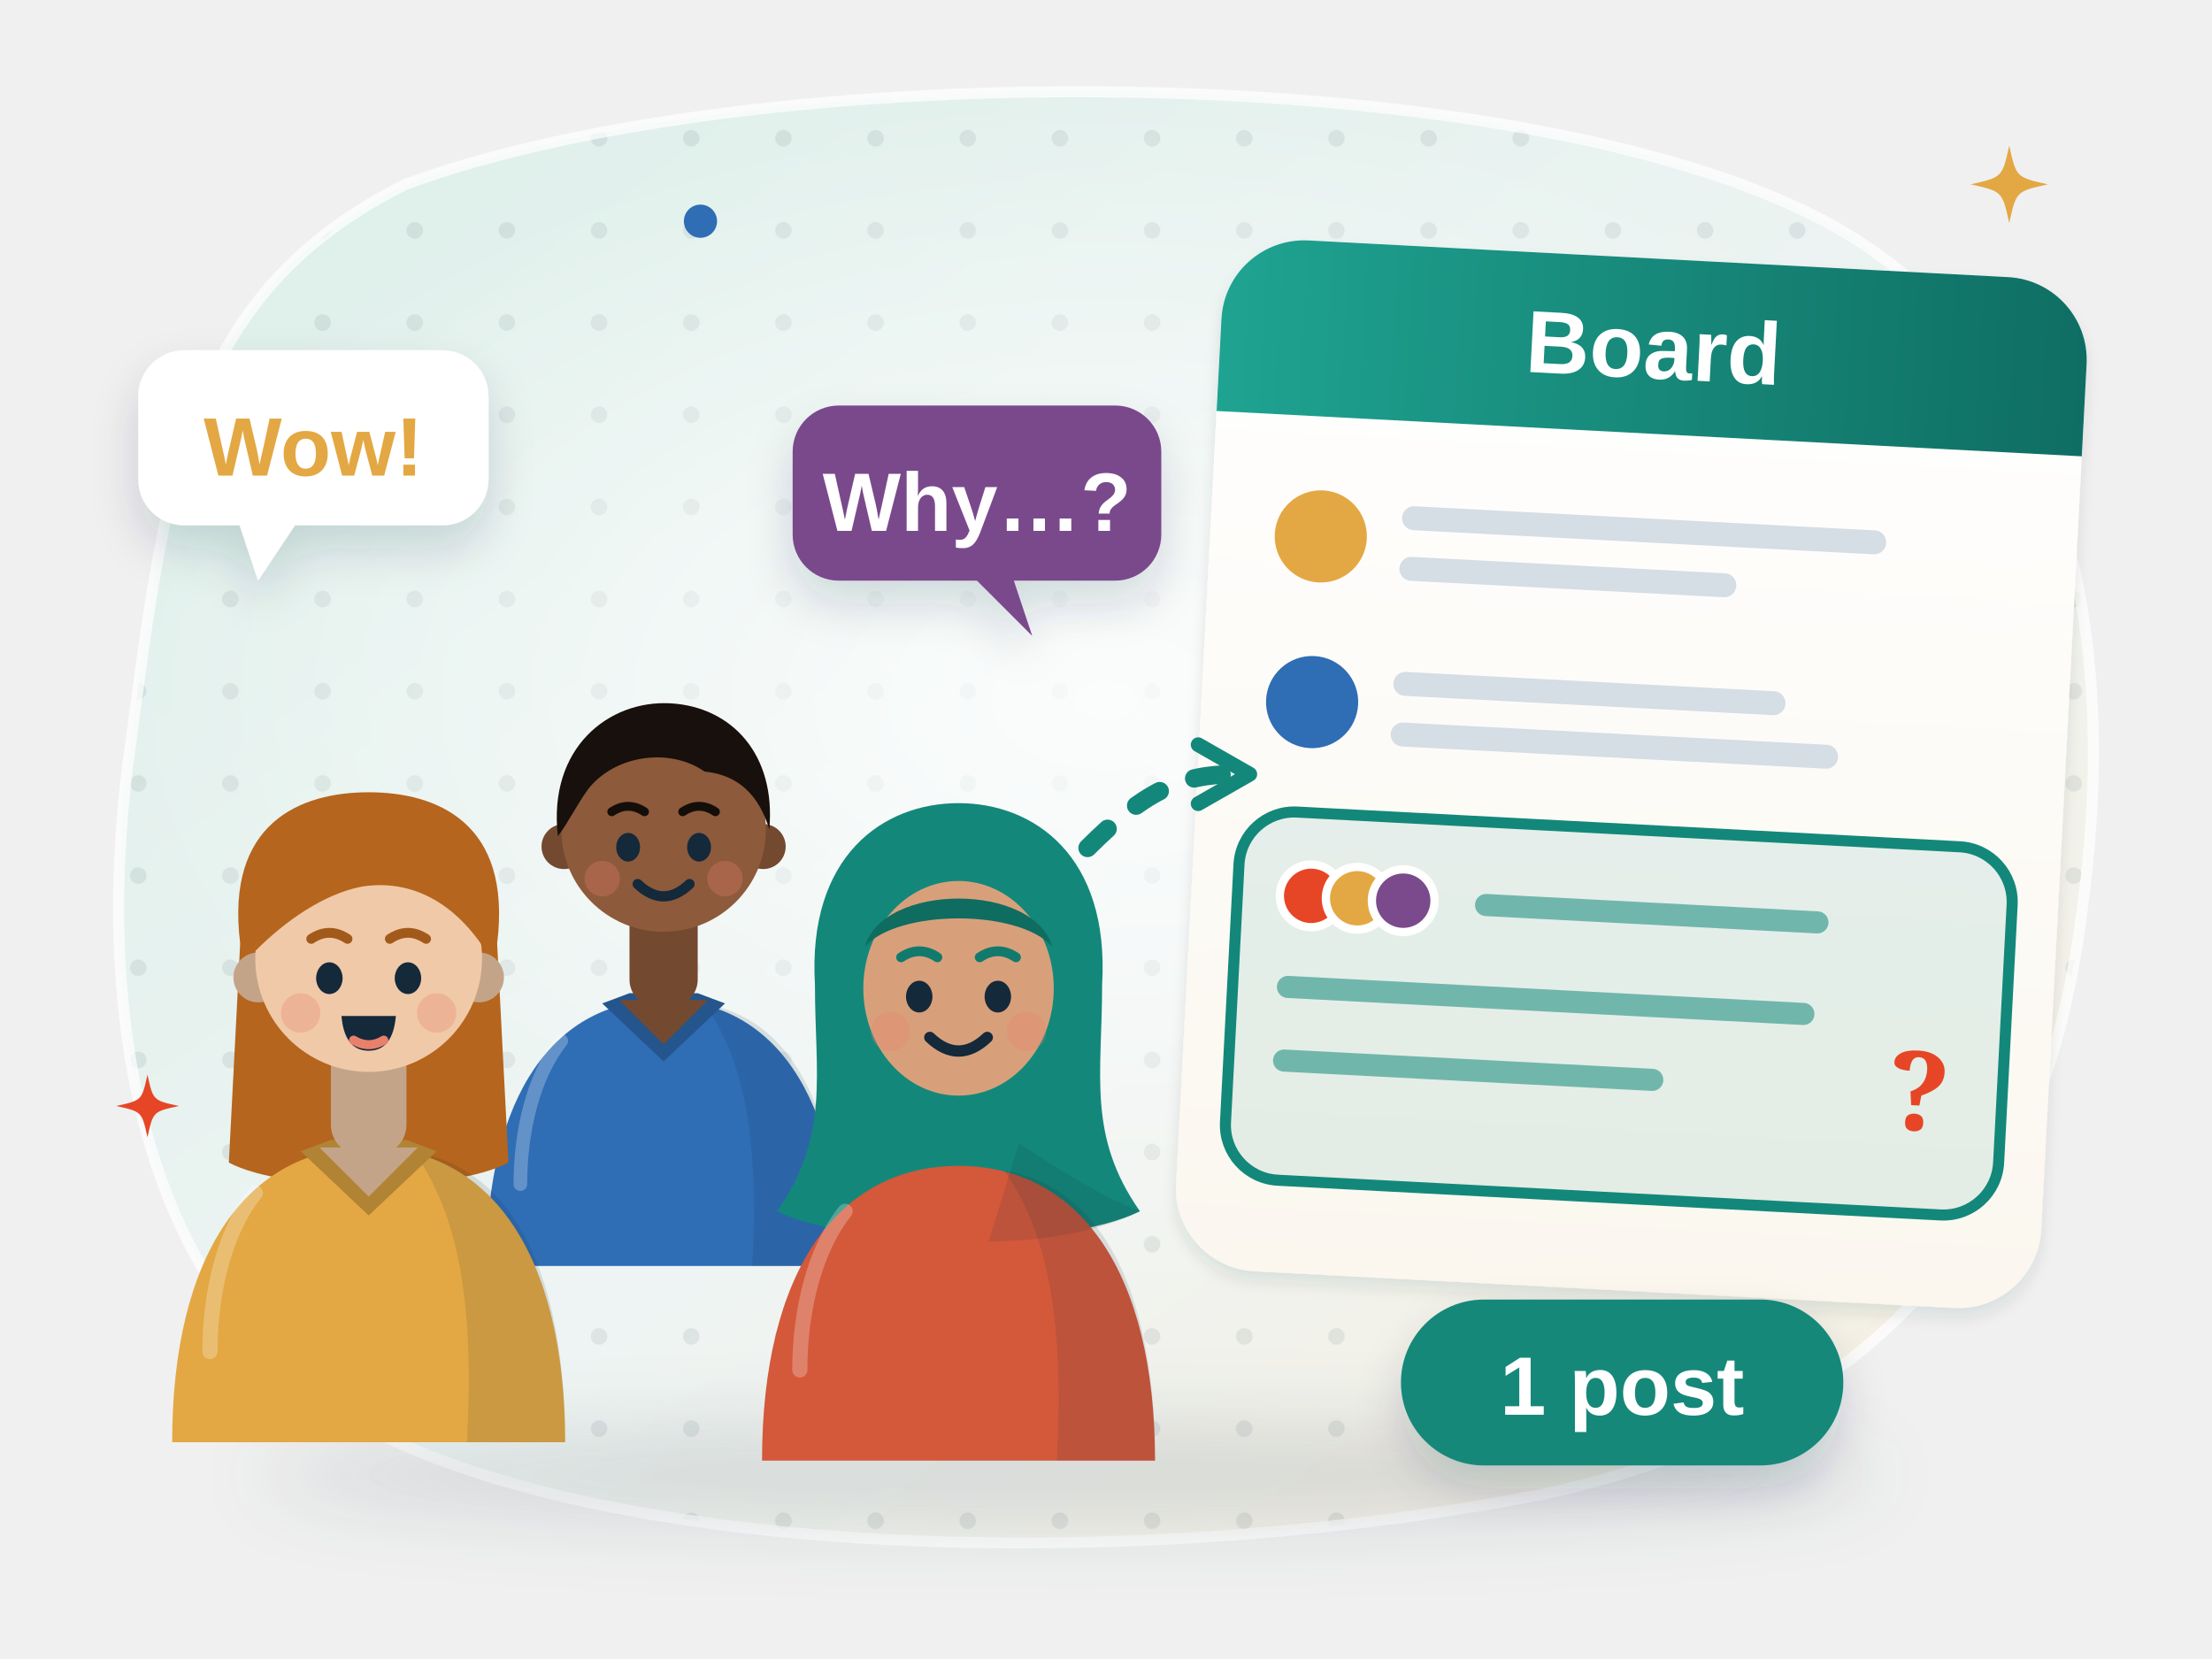
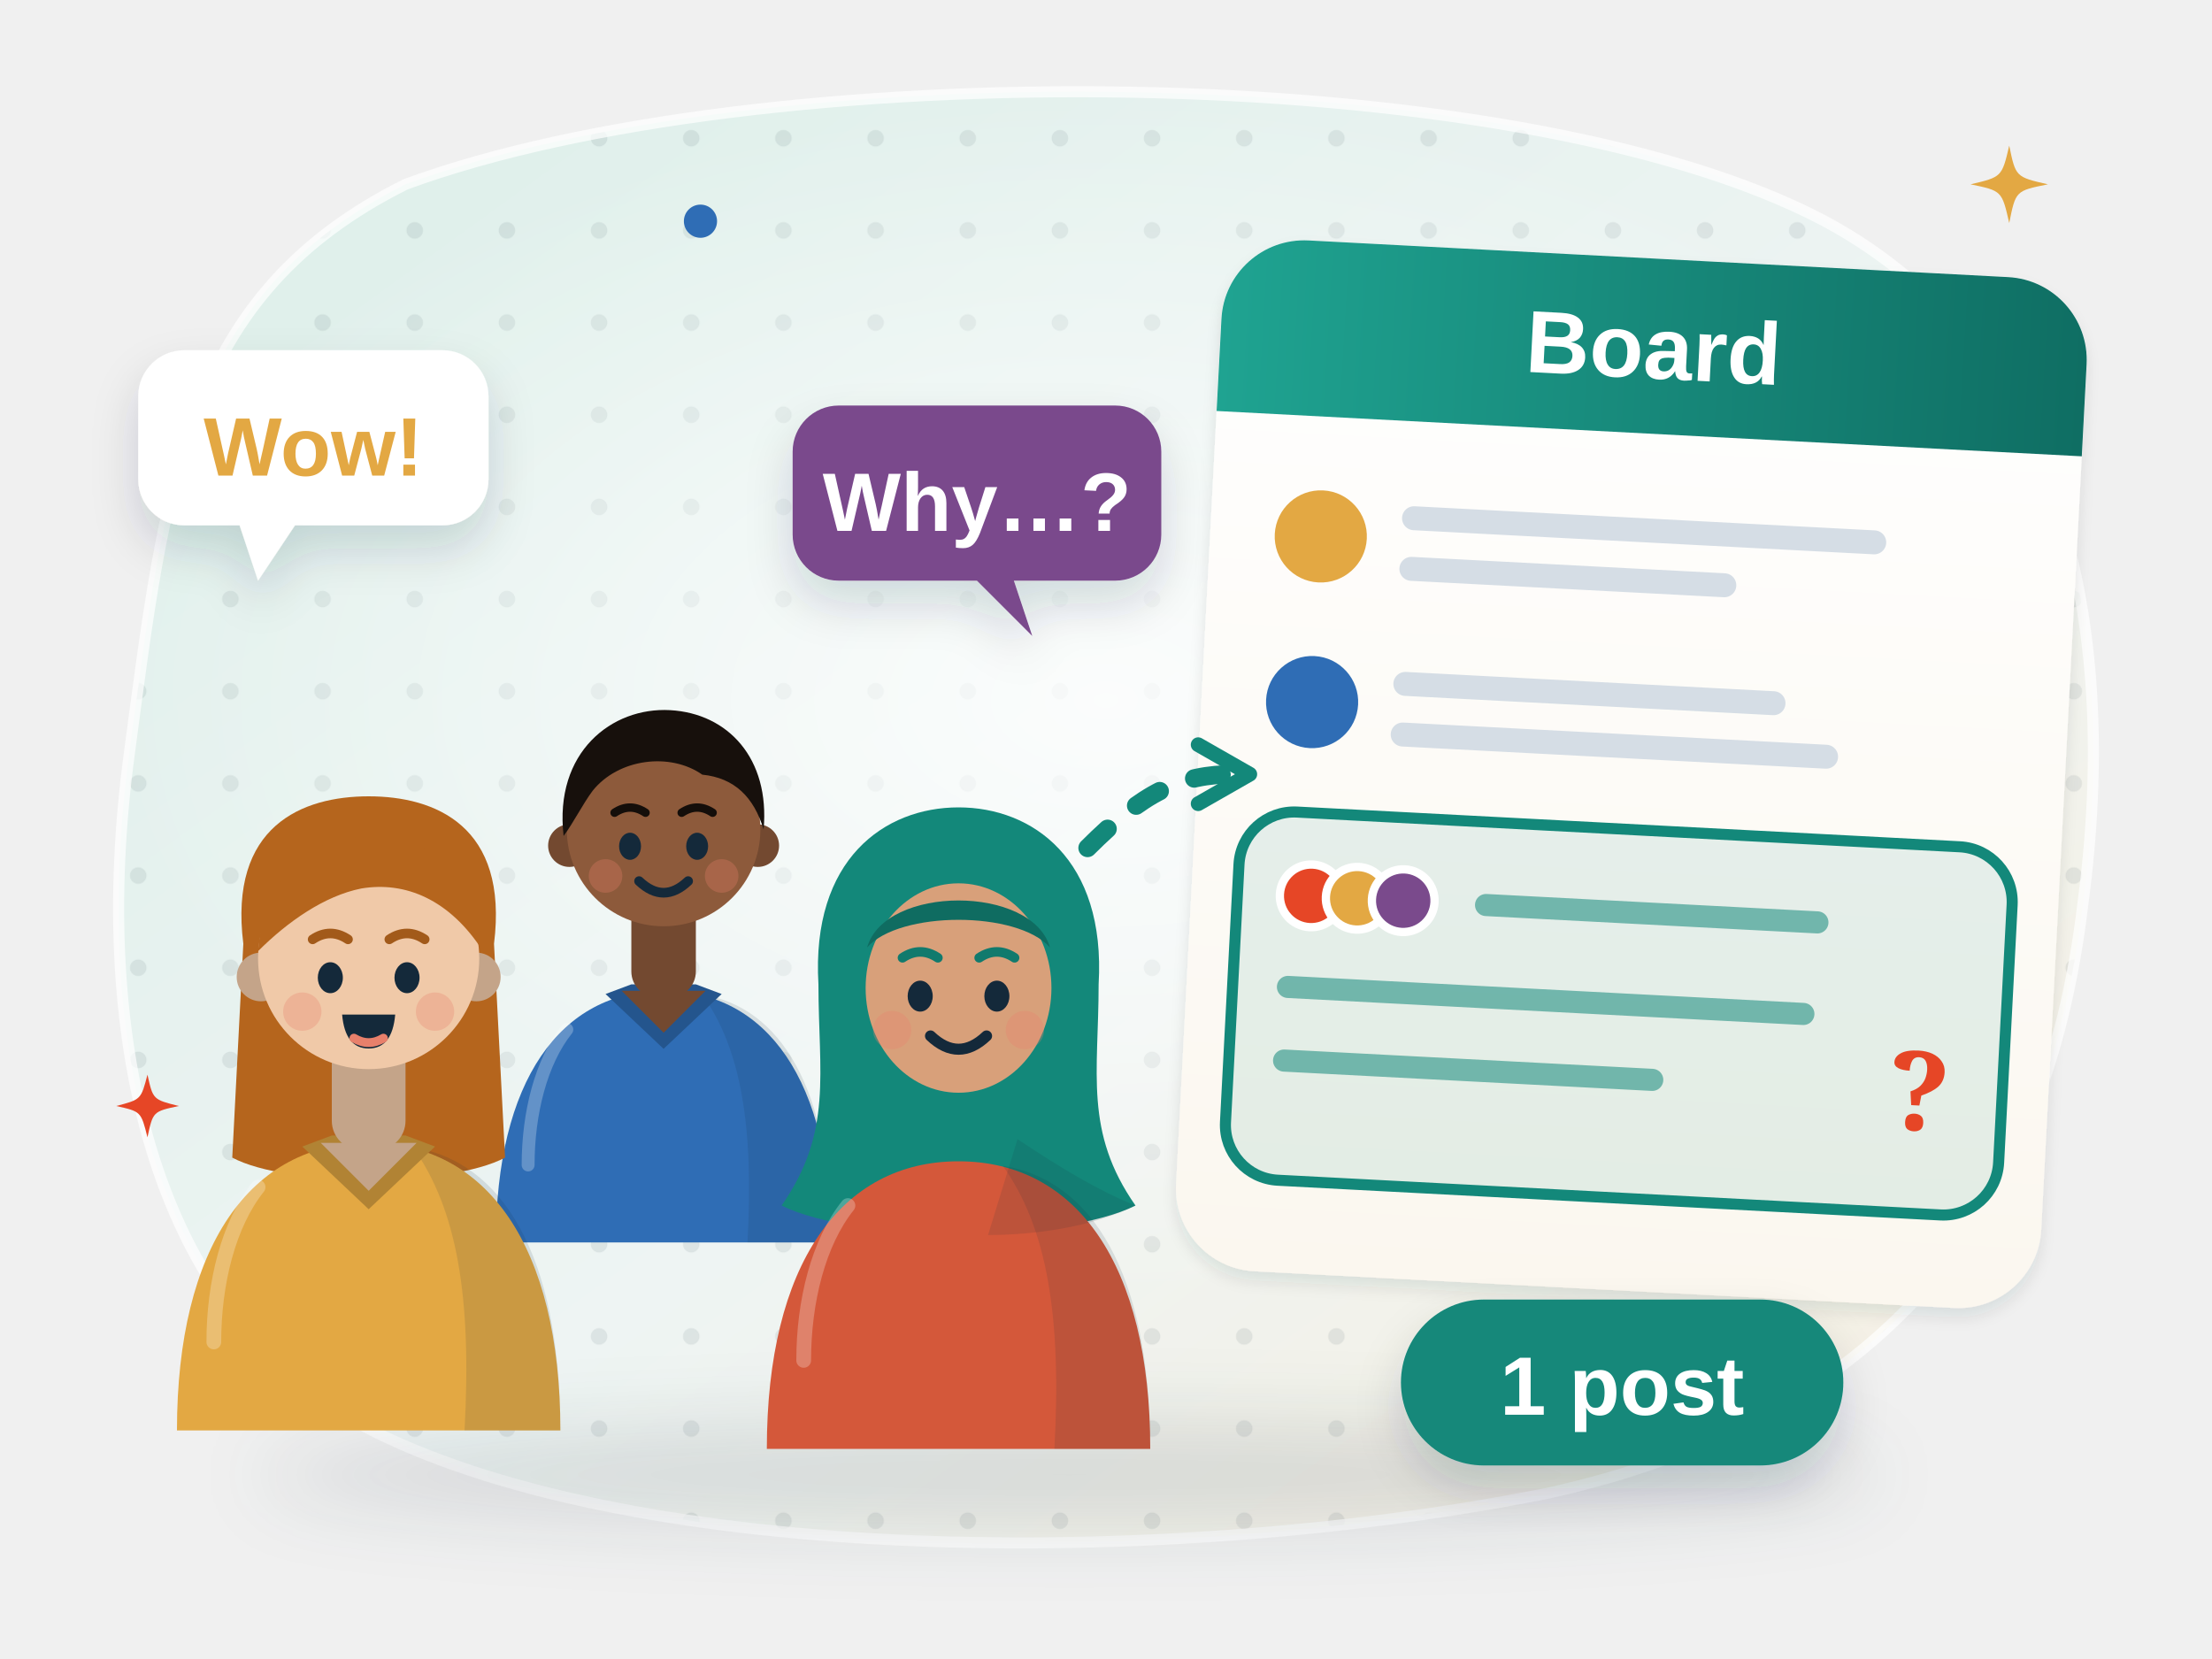
<svg xmlns="http://www.w3.org/2000/svg" viewBox="0 0 240 180" fill="none" role="img" aria-label="After the Opening Remarks: a seminar group of three reacts together — “I was surprised…”, “Why…?” — and sends ONE group post with their questions to the Discussion Board">
  <style>
.o3x-tw { animation: o3x-tw 3.2s ease-in-out infinite; transform-box: fill-box; transform-origin: center; }
@keyframes o3x-tw { 0%, 100% { opacity: .35; transform: scale(.6); } 50% { opacity: 1; transform: scale(1); } }
.o3x-fl { animation: o3x-fl 6s ease-in-out infinite; } .o3x-fb { animation: o3x-fl 6.5s ease-in-out -3s infinite; }
@keyframes o3x-fl { 50% { transform: translateY(-3px); } }
.o3x-bl { animation: o3x-bl 4.6s infinite; transform-box: fill-box; transform-origin: center; }
@keyframes o3x-bl { 0%, 93%, 100% { transform: scaleY(1); } 96% { transform: scaleY(.1); } }
.o3x-post { animation: o3x-post 4.5s ease-in-out infinite; }
@keyframes o3x-post { 0%, 25% { opacity: 0; transform: translate(-10px, 6px); } 45%, 100% { opacity: 1; transform: translate(0, 0); } }
.o3x-flow { stroke-dasharray: 3 4; animation: o3x-flow 1.4s linear infinite; }
@keyframes o3x-flow { to { stroke-dashoffset: -14; } }
@media (prefers-reduced-motion: reduce) { * { animation: none !important; } }
</style>
  <defs>
    <linearGradient id="o3x-bg" x1="0" y1="0" x2="1" y2="1">
      <stop offset="0" stop-color="#dcefe9" />
      <stop offset=".55" stop-color="#eef4f3" />
      <stop offset="1" stop-color="#f7efe0" />
    </linearGradient>
    <pattern id="o3x-dots" width="10" height="10" patternUnits="userSpaceOnUse">
      <circle cx="5" cy="5" r=".9" fill="#14293a" fill-opacity=".08" />
    </pattern>
    <radialGradient id="o3x-glow" cx=".5" cy=".5" r=".5">
      <stop offset="0" stop-color="#fff" stop-opacity=".8" />
      <stop offset="1" stop-color="#fff" stop-opacity="0" />
    </radialGradient>
    <filter id="o3x-sh" x="-25%" y="-25%" width="150%" height="160%">
      <feDropShadow dx="0" dy="4" stdDeviation="4" flood-color="#14293a" flood-opacity=".16" />
      <feDropShadow dx="0" dy="1" stdDeviation=".8" flood-color="#14293a" flood-opacity=".1" />
    </filter>
    <filter id="o3x-sh2" x="-30%" y="-30%" width="160%" height="170%">
      <feDropShadow dx="0" dy="2.5" stdDeviation="2.5" flood-color="#14293a" flood-opacity=".16" />
    </filter>
    <filter id="o3x-blur" x="-20%" y="-200%" width="140%" height="500%">
      <feGaussianBlur stdDeviation="4" />
    </filter>
    <linearGradient id="o3x-paper" x1="0" y1="0" x2="0" y2="1">
      <stop offset="0" stop-color="#fff" />
      <stop offset="1" stop-color="#fbf7ef" />
    </linearGradient>
-     <linearGradient id="o3x-shine" x1="0" y1="0" x2="0" y2="1">
-       <stop offset="0" stop-color="#fff" stop-opacity=".55" />
-       <stop offset="1" stop-color="#fff" stop-opacity="0" />
-     </linearGradient>
    <clipPath id="o3x-clip">
      <path d="M44 20C82 6 164 6 198 24c26 14 32 44 28 74-4 34-22 56-58 64-40 8-96 8-126-6C16 144 10 112 14 82c4-30 6-50 30-62z" />
    </clipPath>
    <linearGradient id="o3x-hd" x1="0" y1="0" x2="1" y2="0">
      <stop offset="0" stop-color="#1fa391" />
      <stop offset="1" stop-color="#0f6e63" />
    </linearGradient>
    <marker id="o3x-ah" viewBox="0 0 10 10" refX="6" refY="5" markerWidth="4" markerHeight="4" orient="auto-start-reverse">
      <path d="M1 1l7 4-7 4" fill="none" stroke="#13887a" stroke-width="2" stroke-linecap="round" stroke-linejoin="round" />
    </marker>
  </defs>
  <path d="M44 20C82 6 164 6 198 24c26 14 32 44 28 74-4 34-22 56-58 64-40 8-96 8-126-6C16 144 10 112 14 82c4-30 6-50 30-62z" fill="url(#o3x-bg)" />
  <g clip-path="url(#o3x-clip)">
    <rect width="240" height="180" fill="url(#o3x-dots)" />
    <ellipse cx="120" cy="76" rx="110" ry="66" fill="url(#o3x-glow)" />
  </g>
  <path d="M44 20C82 6 164 6 198 24c26 14 32 44 28 74-4 34-22 56-58 64-40 8-96 8-126-6C16 144 10 112 14 82c4-30 6-50 30-62z" stroke="#fff" stroke-opacity=".7" stroke-width="1.2" />
  <ellipse cx="116" cy="160" rx="88" ry="6" fill="#14293a" opacity=".12" filter="url(#o3x-blur)" />
  <g class="o3x-fl">
    <g transform="rotate(3 177.0 84.0)">
      <rect x="130" y="28" width="94" height="112" rx="9" fill="url(#o3x-paper)" filter="url(#o3x-sh)" />
      <path d="M130 47V37a9 9 0 0 1 9-9h76a9 9 0 0 1 9 9v10z" fill="url(#o3x-hd)" />
      <text x="177.0" y="41" text-anchor="middle" font-family="'Helvetica Neue', Arial, sans-serif" font-size="9.6" font-weight="800" fill="#fff">Board</text>
      <circle cx="142" cy="60" r="5" fill="#e3a843" />
      <path d="M152 57.5h50M152 63h34" stroke="#d5dde5" stroke-width="2.6" stroke-linecap="round" />
      <circle cx="142" cy="78" r="5" fill="#2f6db5" />
      <path d="M152 75.5h40M152 81h46" stroke="#d5dde5" stroke-width="2.6" stroke-linecap="round" />
      <g class="o3x-post">
        <rect x="135" y="90" width="84" height="40" rx="6" fill="#13887a" fill-opacity=".1" stroke="#13887a" stroke-width="1.2" />
        <circle cx="143" cy="99" r="3.4" fill="#e64626" stroke="#fff" stroke-width=".9" />
        <circle cx="148" cy="99" r="3.4" fill="#e3a843" stroke="#fff" stroke-width=".9" />
        <circle cx="153" cy="99" r="3.4" fill="#7a4a8c" stroke="#fff" stroke-width=".9" />
        <path d="M162 99h36M141 109h56M141 117h40" stroke="#13887a" stroke-width="2.4" stroke-linecap="round" opacity=".55" />
        <text x="210" y="121" text-anchor="middle" font-family="Georgia, serif" font-size="12" font-weight="800" fill="#e64626">?</text>
      </g>
    </g>
  </g>
-   <g transform="translate(72 90) scale(0.74 0.74)">
+   <g transform="translate(72 90) scale(0.7 0.7)">
    <path d="M-26 64C-26 39-16 25 0 25C16 25 26 39 26 64z" fill="#2f6db5" />
    <path d="M6 25.6C18 27.5 26 40 26 64H13C14 46 12 34 6 25.6z" fill="#14293a" opacity=".12" />
    <path d="M-15 31C-19 36-21 44-21 52" stroke="#fff" stroke-opacity=".25" stroke-width="2" stroke-linecap="round" />
    <path d="M-9 25.5L0 34L9 25.5L5 24H-5z" fill="#24558d" />
    <rect x="-5" y="9" width="10" height="17" rx="4" fill="#734930" />
    <path d="M-6.5 25L0 31.5L6.5 25z" fill="#734930" />
    <circle cx="-14.6" cy="2.5" r="3.3" fill="#734930" />
    <circle cx="14.6" cy="2.5" r="3.3" fill="#734930" />
    <circle r="15" fill="#8d5a3b" />
    <path d="M-15.5 1C-17-12-8-19 1-18.5C10-18 16.5-11 15.5 0C14-5 11-8 6-8.5C1-12-7-11-11-6C-12.5-4-14-1-15.5 1z" fill="#17100c" />
    <g class="o3x-bl" style="animation-delay:-1s">
-       <ellipse cx="-5.2" cy="2.6" rx="1.75" ry="2.1" fill="#14293a" />
-       <ellipse cx="5.2" cy="2.6" rx="1.75" ry="2.1" fill="#14293a" />
+       <ellipse cx="-5.2" cy="2.6" rx="1.7" ry="2.1" fill="#14293a" />
+       <ellipse cx="5.2" cy="2.6" rx="1.7" ry="2.1" fill="#14293a" />
    </g>
    <path d="M-7.6-2.6q2.4-1.6 4.8 0M2.8-2.6q2.4-1.6 4.8 0" stroke="#140e0a" stroke-width="1.3" stroke-linecap="round" />
    <circle cx="-9" cy="7.2" r="2.6" fill="#e8806b" opacity=".3" />
    <circle cx="9" cy="7.2" r="2.6" fill="#e8806b" opacity=".3" />
    <path d="M-3.8 8q3.8 3.6 7.6 0" stroke="#14293a" stroke-width="1.5" stroke-linecap="round" />
  </g>
-   <g transform="translate(40 104) scale(0.82 0.82)">
+   <g transform="translate(40 104) scale(0.8 0.8)">
    <path d="M-17-2C-19-18-9-22 0-22C9-22 19-18 17-2L18.5 27C11 31-11 31-18.5 27z" fill="#b5651d" />
    <path d="M-26 64C-26 39-16 25 0 25C16 25 26 39 26 64z" fill="#e3a843" />
    <path d="M6 25.6C18 27.5 26 40 26 64H13C14 46 12 34 6 25.6z" fill="#14293a" opacity=".12" />
    <path d="M-15 31C-19 36-21 44-21 52" stroke="#fff" stroke-opacity=".25" stroke-width="2" stroke-linecap="round" />
    <path d="M-9 25.5L0 34L9 25.5L5 24H-5z" fill="#b18334" />
    <rect x="-5" y="9" width="10" height="17" rx="4" fill="#c4a489" />
    <path d="M-6.5 25L0 31.5L6.5 25z" fill="#c4a489" />
    <circle cx="-14.6" cy="2.5" r="3.3" fill="#c4a489" />
    <circle cx="14.6" cy="2.5" r="3.3" fill="#c4a489" />
    <circle r="15" fill="#f0c9a8" />
    <path d="M-15 -1C-14-14-5-17 1-16.5C9-16 15-11 15.5-1C11-8 5-10.5-1-9.5C-6-8.5-11-5-15-1z" fill="#b5651d" />
    <g class="o3x-bl">
-       <ellipse cx="-5.2" cy="2.6" rx="1.75" ry="2.1" fill="#14293a" />
-       <ellipse cx="5.2" cy="2.6" rx="1.75" ry="2.1" fill="#14293a" />
+       <ellipse cx="-5.2" cy="2.6" rx="1.7" ry="2.1" fill="#14293a" />
+       <ellipse cx="5.2" cy="2.6" rx="1.7" ry="2.1" fill="#14293a" />
    </g>
    <path d="M-7.6-2.6q2.4-1.6 4.8 0M2.8-2.6q2.4-1.6 4.8 0" stroke="#a25a1a" stroke-width="1.3" stroke-linecap="round" />
    <circle cx="-9" cy="7.2" r="2.6" fill="#e8806b" opacity=".3" />
    <circle cx="9" cy="7.2" r="2.6" fill="#e8806b" opacity=".3" />
    <path d="M-3.6 7.6h7.2q-.4 4.6-3.6 4.6t-3.6-4.6z" fill="#14293a" />
    <path d="M-2 10.8q2 1.2 4 0" stroke="#e8806b" stroke-width="1.2" stroke-linecap="round" />
  </g>
-   <g transform="translate(104 106) scale(0.82 0.82)">
+   <g transform="translate(104 106) scale(0.8 0.8)">
    <path d="M-19 1C-20-16-10-23 0-23C10-23 20-16 19 1C19 13 17 21 24 31C14 36-14 36-24 31C-17 21-19 13-19 1z" fill="#13887a" />
    <path d="M-26 64C-26 39-16 25 0 25C16 25 26 39 26 64z" fill="#d4583a" />
    <path d="M6 25.6C18 27.5 26 40 26 64H13C14 46 12 34 6 25.6z" fill="#14293a" opacity=".12" />
    <path d="M-15 31C-19 36-21 44-21 52" stroke="#fff" stroke-opacity=".25" stroke-width="2" stroke-linecap="round" />
    <path d="M8 22C14 26 19 29 24 31C18 34 10 35 4 35z" fill="#14293a" opacity=".12" />
    <ellipse cy="1.5" rx="12.6" ry="14.2" fill="#d8a07a" />
    <path d="M-12.4-4C-10-12.5 10-12.5 12.4-4C8-9-8-9-12.4-4z" fill="#0f6c61" />
    <g class="o3x-bl" style="animation-delay:-2.2s">
-       <ellipse cx="-5.2" cy="2.6" rx="1.75" ry="2.1" fill="#14293a" />
-       <ellipse cx="5.2" cy="2.6" rx="1.75" ry="2.1" fill="#14293a" />
+       <ellipse cx="-5.2" cy="2.6" rx="1.7" ry="2.1" fill="#14293a" />
+       <ellipse cx="5.2" cy="2.6" rx="1.7" ry="2.1" fill="#14293a" />
    </g>
    <path d="M-7.6-2.6q2.4-1.6 4.8 0M2.8-2.6q2.4-1.6 4.8 0" stroke="#117a6d" stroke-width="1.3" stroke-linecap="round" />
    <circle cx="-9" cy="7.2" r="2.6" fill="#e8806b" opacity=".3" />
    <circle cx="9" cy="7.2" r="2.6" fill="#e8806b" opacity=".3" />
    <path d="M-3.8 8q3.8 3.6 7.6 0" stroke="#14293a" stroke-width="1.5" stroke-linecap="round" />
  </g>
  <g class="o3x-fb">
    <g transform="translate(34 48)">
      <path d="M-14-10h28a5 5 0 0 1 5 5v9a5 5 0 0 1-5 5H-2l-4 6-2-6h-6a5 5 0 0 1-5-5v-9a5 5 0 0 1 5-5z" fill="#fff" filter="url(#o3x-sh2)" />
      <text x="0" y="3.6" text-anchor="middle" font-family="'Helvetica Neue', Arial, sans-serif" font-size="9" font-weight="800" fill="#e3a843">Wow!</text>
    </g>
  </g>
  <g class="o3x-fl" style="animation-delay:-2s">
    <g transform="translate(106 54)">
      <path d="M-15-10h30a5 5 0 0 1 5 5v9a5 5 0 0 1-5 5H4l2 6-6-6h-15a5 5 0 0 1-5-5v-9a5 5 0 0 1 5-5z" fill="#7a4a8c" filter="url(#o3x-sh2)" />
      <text x="0" y="3.6" text-anchor="middle" font-family="'Helvetica Neue', Arial, sans-serif" font-size="9" font-weight="800" fill="#fff">Why…?</text>
    </g>
  </g>
  <path class="o3x-flow" d="M118 92C124 86 128 84 134 84" stroke="#13887a" stroke-width="2" stroke-linecap="round" marker-end="url(#o3x-ah)" />
  <g transform="translate(176 150)">
    <rect x="-24" y="-9" width="48" height="18" rx="9" fill="#13887a" filter="url(#o3x-sh2)" />
    <text x="0" y="3.5" text-anchor="middle" font-family="'Helvetica Neue', Arial, sans-serif" font-size="9" font-weight="800" fill="#fff">1 post</text>
  </g>
-   <path class="o3x-tw" d="M218 15.8C218.76 19.24 218.76 19.24 222.2 20C218.76 20.76 218.76 20.76 218 24.2C217.24 20.76 217.24 20.76 213.8 20C217.24 19.24 217.24 19.24 218 15.8z" fill="#e3a843" />
-   <path class="o3x-tw" style="animation-delay:-1.2s" d="M16 116.6C16.61 119.39 16.61 119.39 19.4 120C16.61 120.61 16.61 120.61 16 123.4C15.39 120.61 15.39 120.61 12.6 120C15.39 119.39 15.39 119.39 16 116.6z" fill="#e64626" />
+   <path class="o3x-tw" d="M218 15.8C218.7 19.2 218.7 19.2 222.2 20C218.7 20.7 218.7 20.7 218 24.2C217.2 20.7 217.2 20.7 213.8 20C217.2 19.2 217.2 19.2 218 15.8z" fill="#e3a843" />
+   <path class="o3x-tw" style="animation-delay:-1.2s" d="M16 116.6C16.6 119.3 16.6 119.3 19.4 120C16.6 120.6 16.6 120.6 16 123.4C15.3 120.6 15.3 120.6 12.6 120C15.3 119.3 15.3 119.3 16 116.6z" fill="#e64626" />
  <circle class="o3x-tw" style="animation-delay:-0.7s" cx="76" cy="24" r="1.8" fill="#2f6db5" />
</svg>
